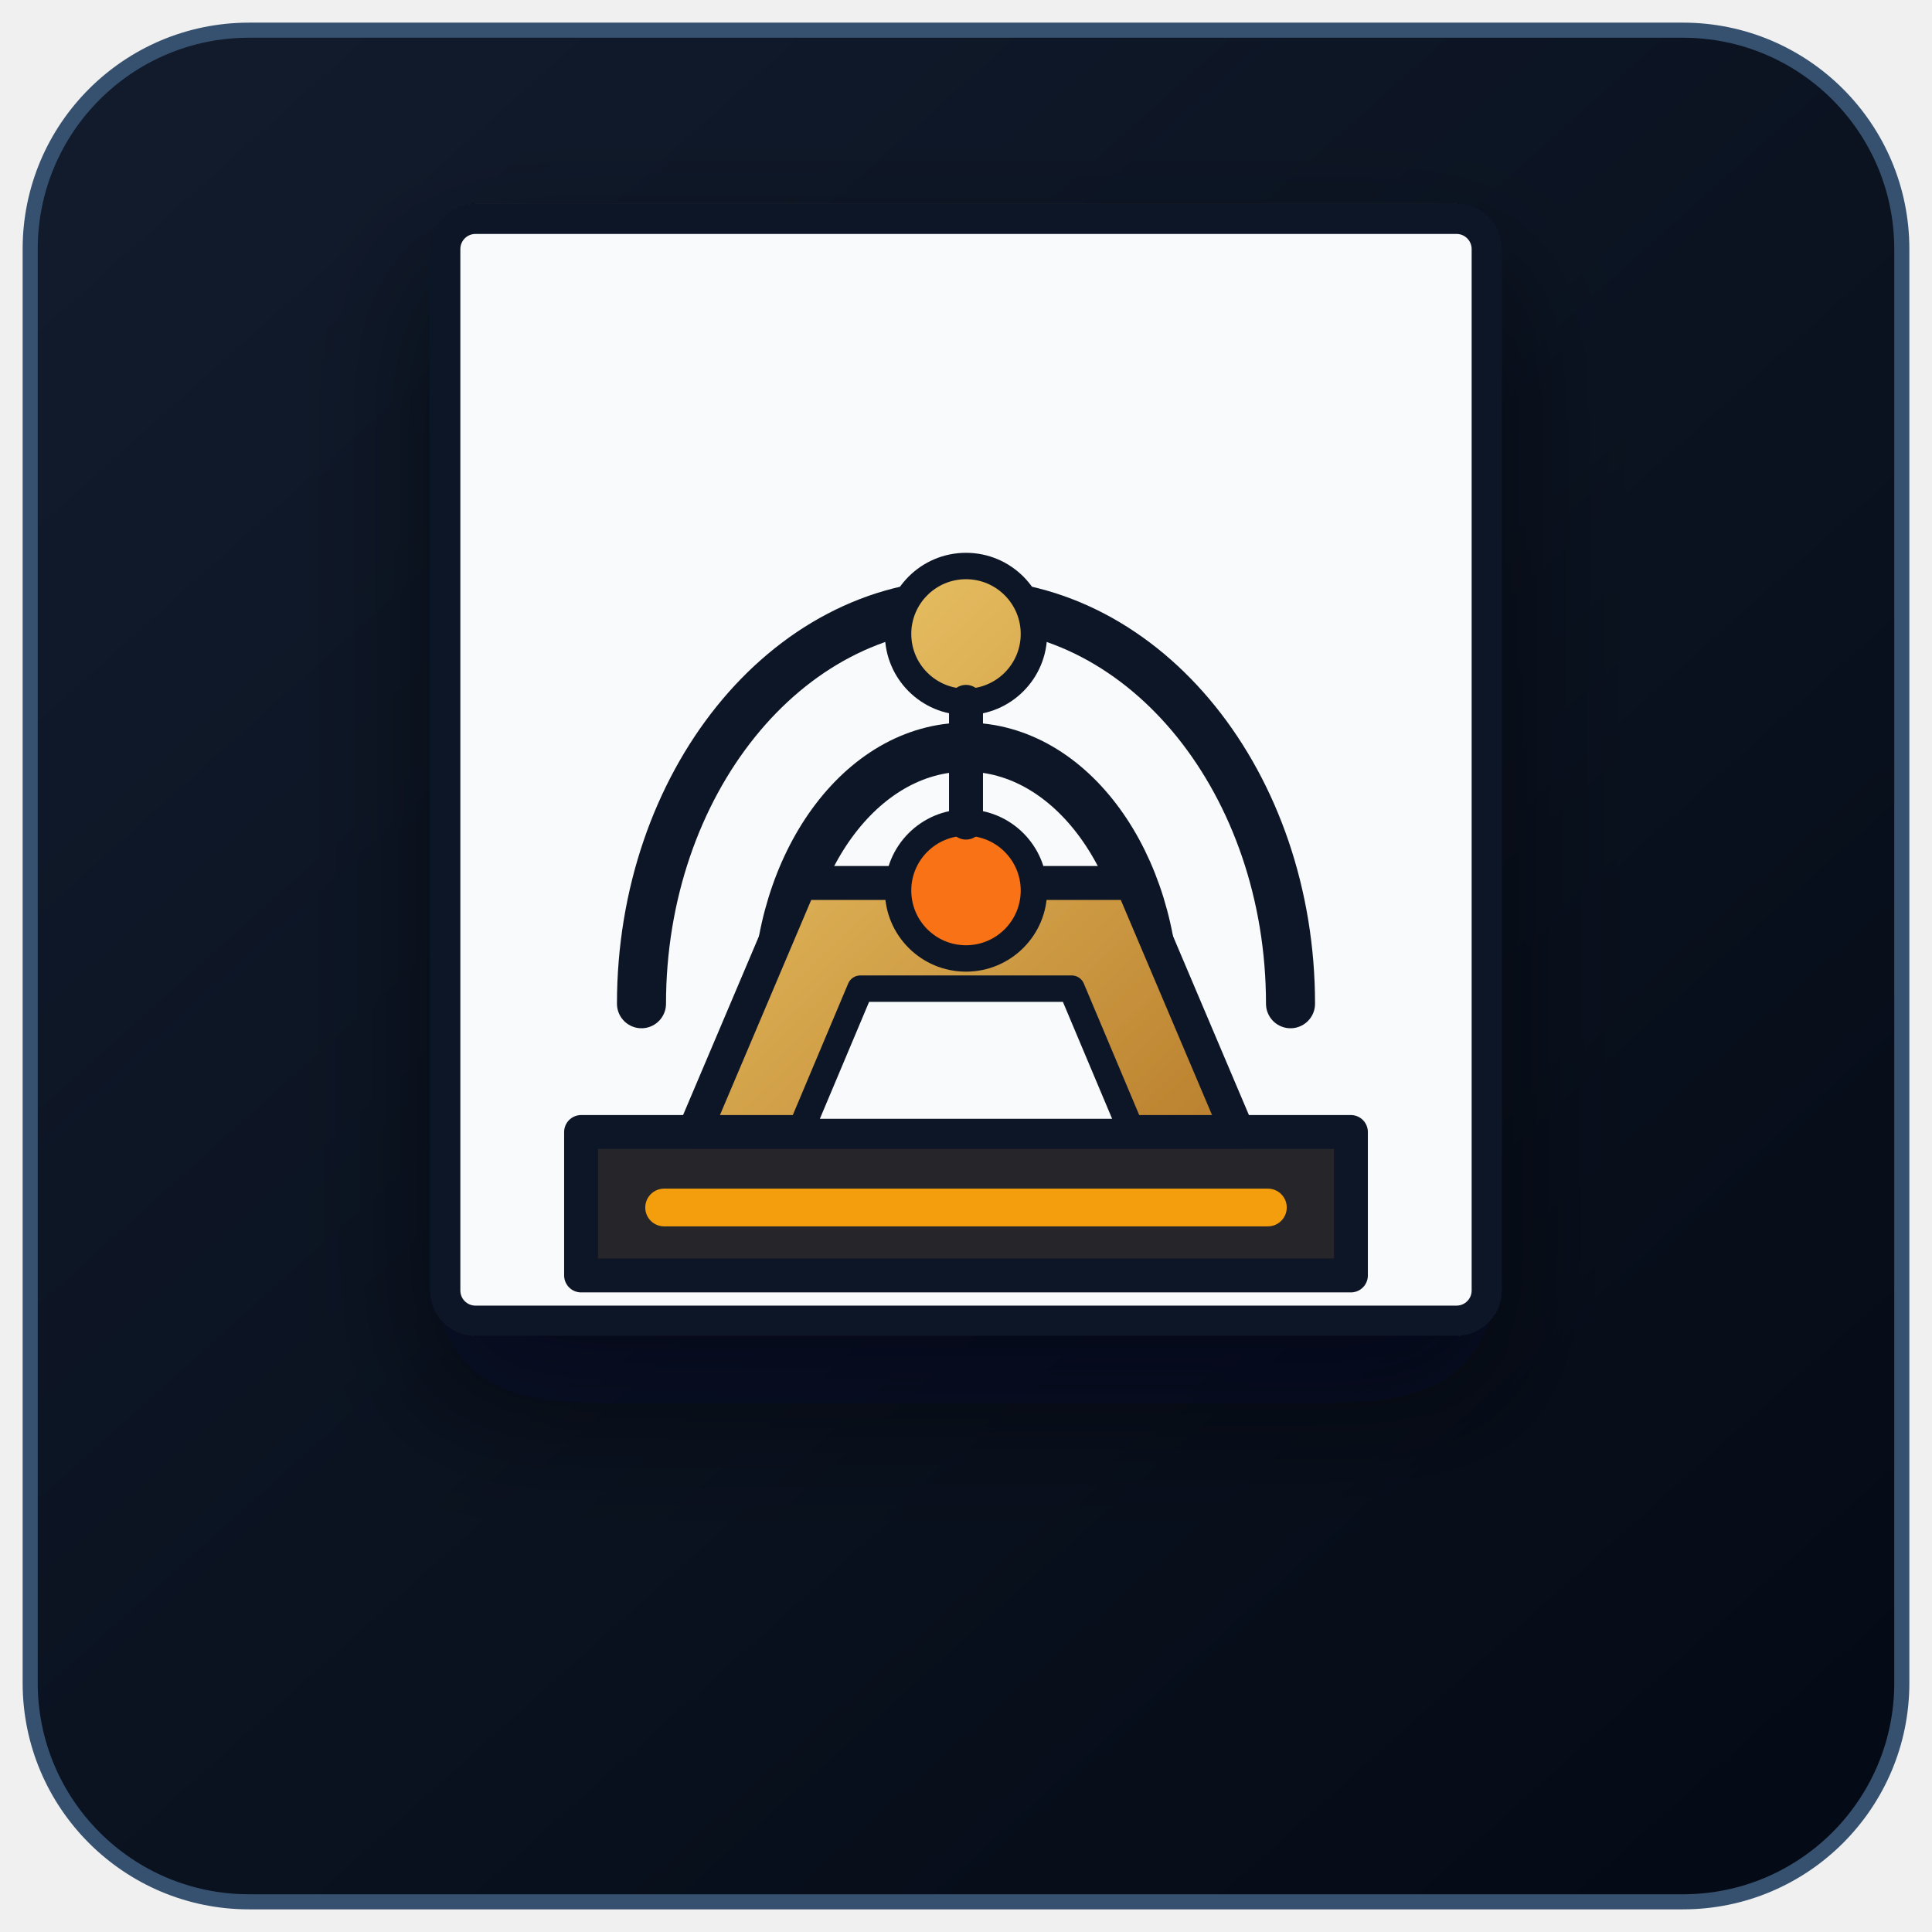
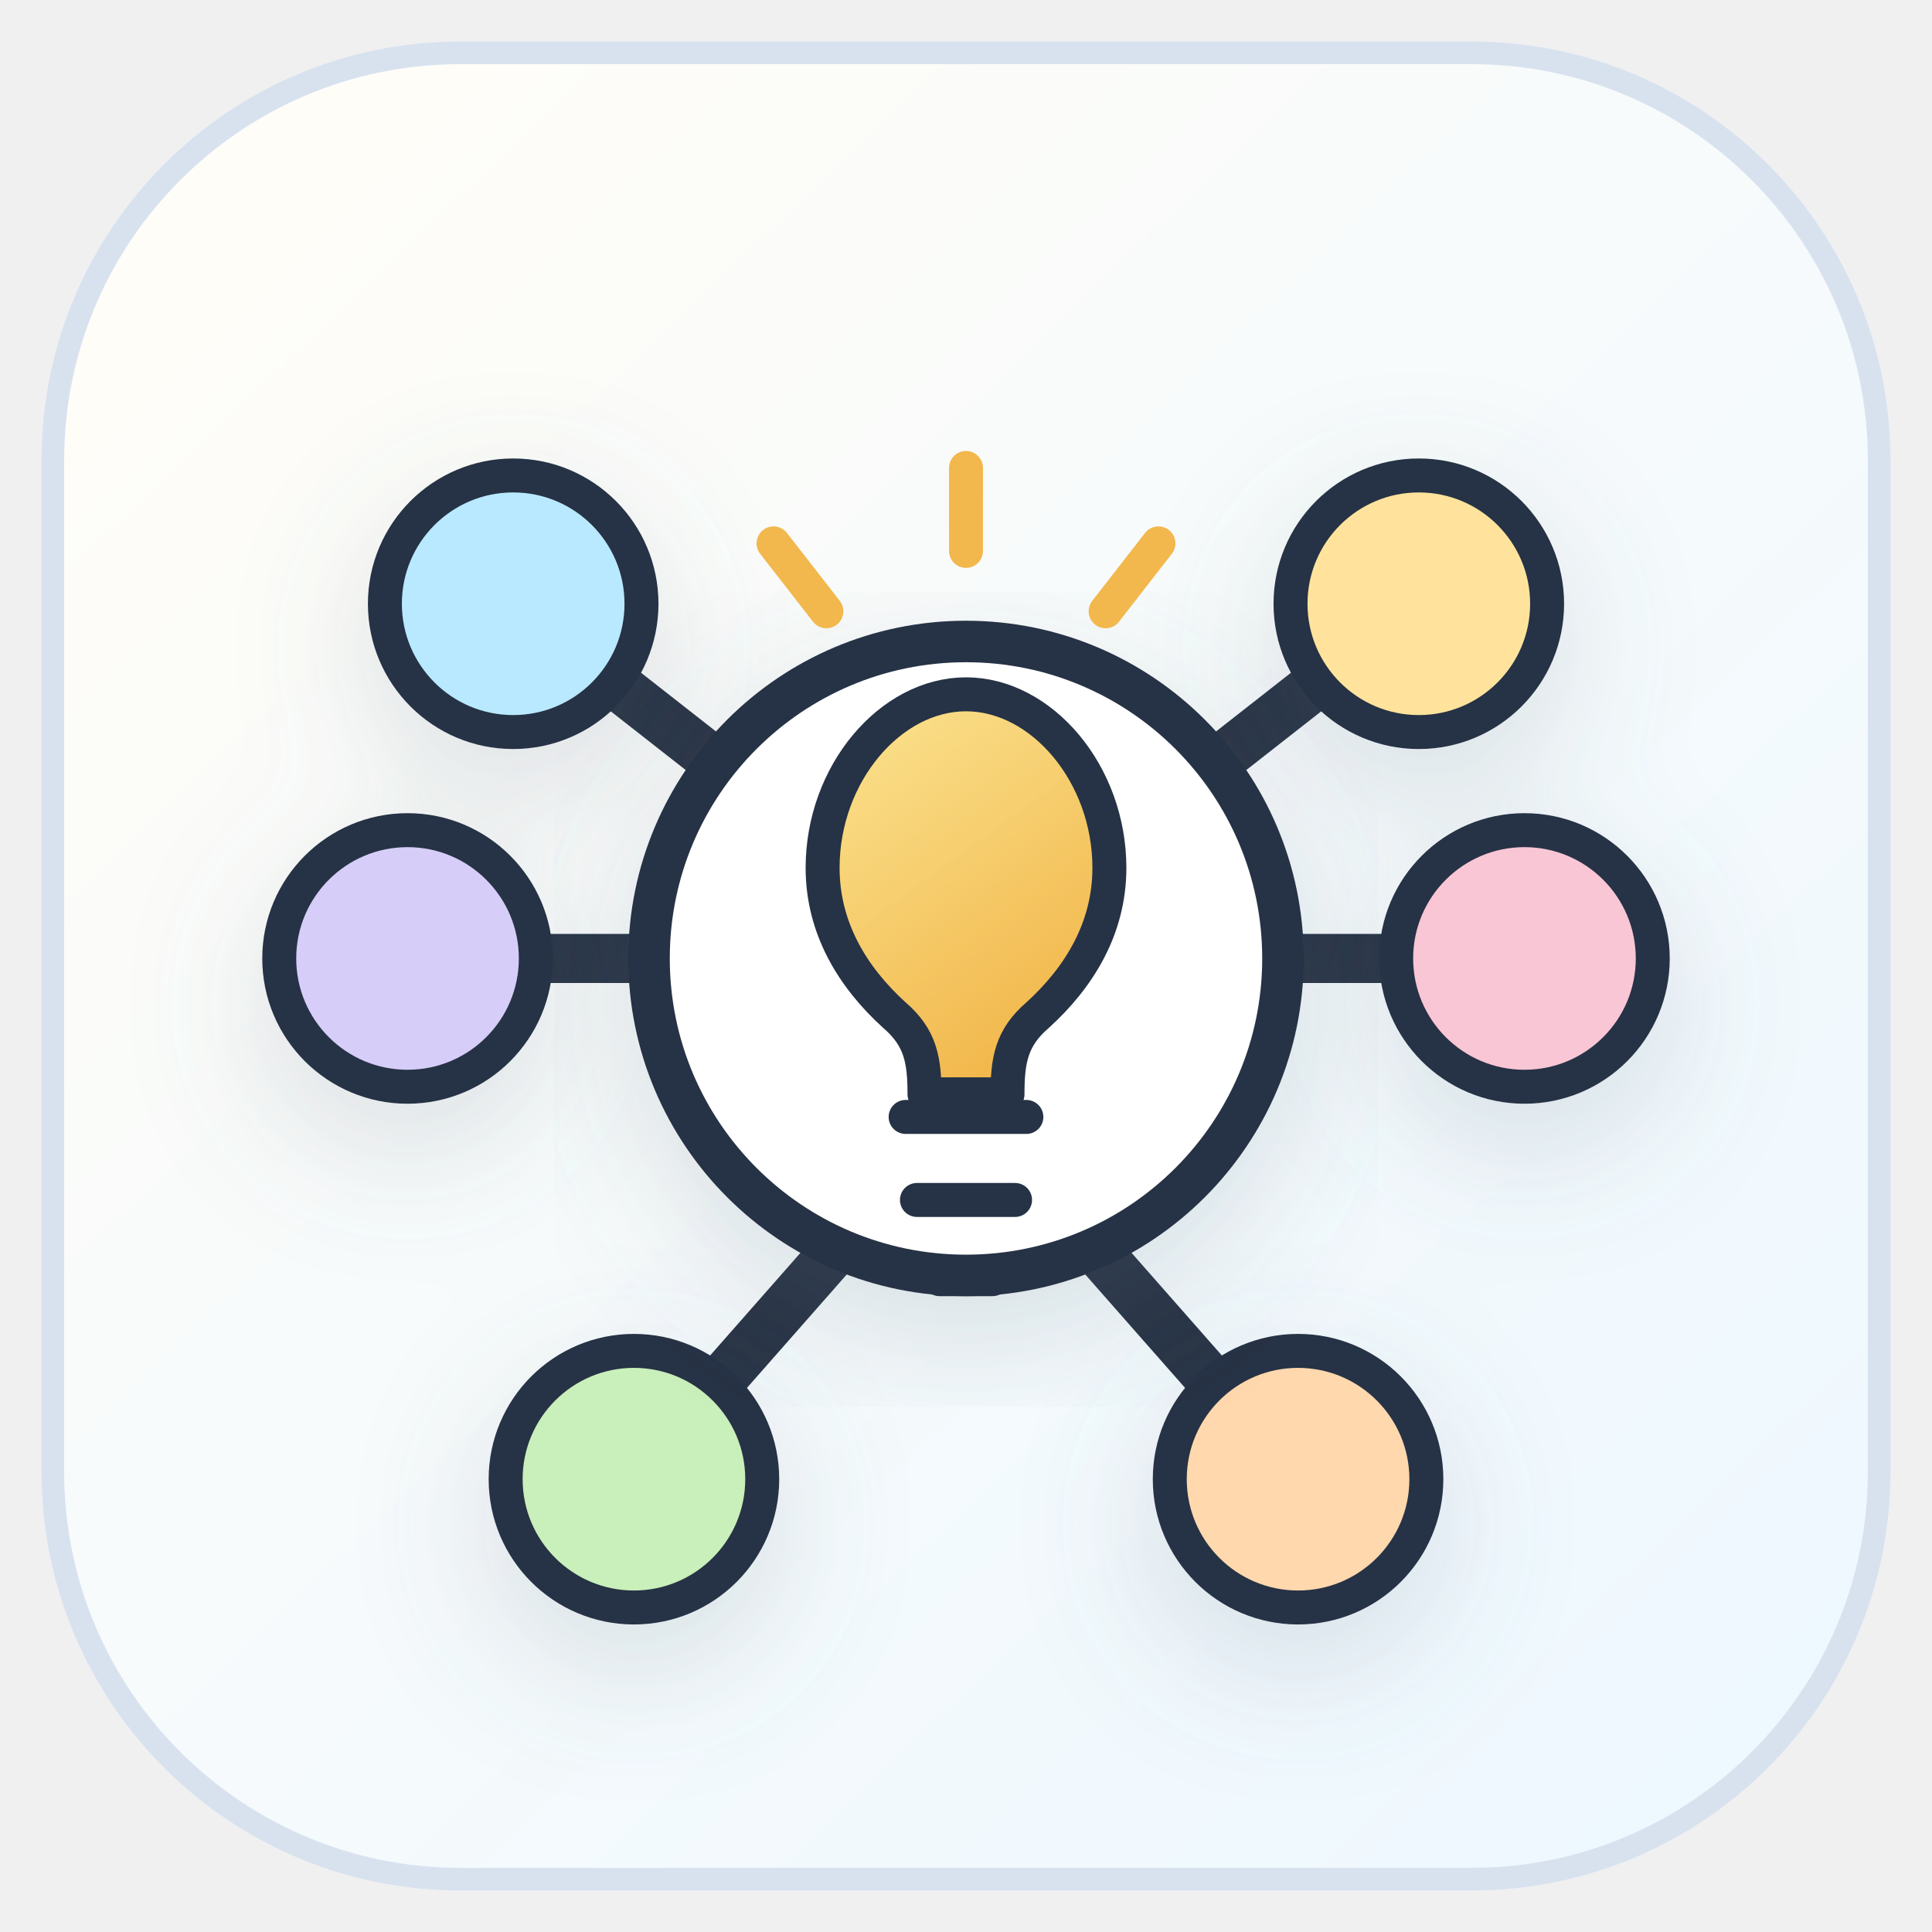
- <svg xmlns="http://www.w3.org/2000/svg" viewBox="0 0 512 512" role="img" aria-label="MindMap route console icon candidate">
+ <svg xmlns="http://www.w3.org/2000/svg" viewBox="0 0 512 512" role="img" aria-label="MindMap minimal bulb nodes icon candidate">
  <defs>
-     <linearGradient id="tile" x1="46" y1="30" x2="456" y2="486" gradientUnits="userSpaceOnUse">
-       <stop offset="0" stop-color="#111b2c" />
-       <stop offset="1" stop-color="#050b16" />
+     <linearGradient id="paper" x1="50" y1="38" x2="462" y2="470" gradientUnits="userSpaceOnUse">
+       <stop offset="0" stop-color="#fffdf8" />
+       <stop offset="1" stop-color="#eef8ff" />
    </linearGradient>
-     <linearGradient id="gold" x1="158" y1="136" x2="366" y2="354" gradientUnits="userSpaceOnUse">
-       <stop offset="0" stop-color="#f8d675" />
-       <stop offset="1" stop-color="#a86719" />
+     <linearGradient id="bulb" x1="214" y1="138" x2="300" y2="256" gradientUnits="userSpaceOnUse">
+       <stop offset="0" stop-color="#fff6ad" />
+       <stop offset="1" stop-color="#f2b84d" />
    </linearGradient>
-     <filter id="lift" x="-20%" y="-20%" width="140%" height="150%">
-       <feDropShadow dx="0" dy="18" stdDeviation="18" flood-color="#020617" flood-opacity=".5" />
+     <filter id="shadow" x="-15%" y="-15%" width="130%" height="135%">
+       <feDropShadow dx="0" dy="12" stdDeviation="18" flood-color="#64748b" flood-opacity=".2" />
    </filter>
  </defs>
-   <rect x="8" y="8" width="496" height="496" rx="58" fill="url(#tile)" stroke="#36516f" stroke-width="4" />
-   <g filter="url(#lift)">
-     <rect x="118" y="58" width="276" height="292" rx="8" fill="#f8fafc" />
-     <rect x="118" y="58" width="276" height="292" rx="8" fill="none" stroke="#111827" stroke-width="8" />
-     <path d="M170 266c0-58 38-106 86-106s86 48 86 106" fill="none" stroke="#111827" stroke-width="13" stroke-linecap="round" />
-     <path d="M206 266c0-37 22-68 50-68s50 31 50 68" fill="none" stroke="#111827" stroke-width="13" stroke-linecap="round" />
-     <path d="M154 300h204v38H154z" fill="#27272a" stroke="#111827" stroke-linejoin="round" stroke-width="9" />
-     <path d="M184 300l28-66h88l28 66z" fill="url(#gold)" stroke="#111827" stroke-linejoin="round" stroke-width="9" />
-     <path d="M212 300l16-38h56l16 38z" fill="#f8fafc" stroke="#111827" stroke-linejoin="round" stroke-width="7" />
-     <path d="M176 320h160" stroke="#f59e0b" stroke-width="10" stroke-linecap="round" />
-     <circle cx="256" cy="168" r="18" fill="url(#gold)" stroke="#111827" stroke-width="7" />
-     <circle cx="256" cy="236" r="18" fill="#f97316" stroke="#111827" stroke-width="7" />
-     <path d="M256 186v32" stroke="#111827" stroke-width="9" stroke-linecap="round" />
+   <rect x="14" y="14" width="484" height="484" rx="108" fill="url(#paper)" stroke="#d8e2ef" stroke-width="6" />
+   <g stroke="#273244" stroke-width="13" stroke-linecap="round" stroke-linejoin="round">
+     <path d="M256 254L136 160" />
+     <path d="M256 254l120-94" />
+     <path d="M256 254H108" />
+     <path d="M256 254h148" />
+     <path d="M256 292l-88 100" />
+     <path d="M256 292l88 100" />
  </g>
+   <g filter="url(#shadow)" stroke="#273244" stroke-width="9">
+     <circle cx="136" cy="160" r="34" fill="#b9e9ff" />
+     <circle cx="376" cy="160" r="34" fill="#ffe39d" />
+     <circle cx="108" cy="254" r="34" fill="#d6cdf8" />
+     <circle cx="404" cy="254" r="34" fill="#f9c6d6" />
+     <circle cx="168" cy="392" r="34" fill="#c9efba" />
+     <circle cx="344" cy="392" r="34" fill="#ffd8ad" />
+   </g>
+   <g filter="url(#shadow)">
+     <circle cx="256" cy="254" r="84" fill="#ffffff" stroke="#273244" stroke-width="11" />
+     <path d="M218 230c0-25 18-46 38-46s38 21 38 46c0 16-8 29-19 39-7 6-8 12-8 21h-22c0-9-1-15-8-21-11-10-19-23-19-39z" fill="url(#bulb)" stroke="#273244" stroke-width="9" stroke-linejoin="round" />
+     <path d="M240 296h32M243 318h26M249 339h14" stroke="#273244" stroke-width="9" stroke-linecap="round" />
+   </g>
+   <path d="M256 124v22M205 144l14 18M307 144l-14 18" stroke="#f2b84d" stroke-width="9" stroke-linecap="round" />
</svg>
